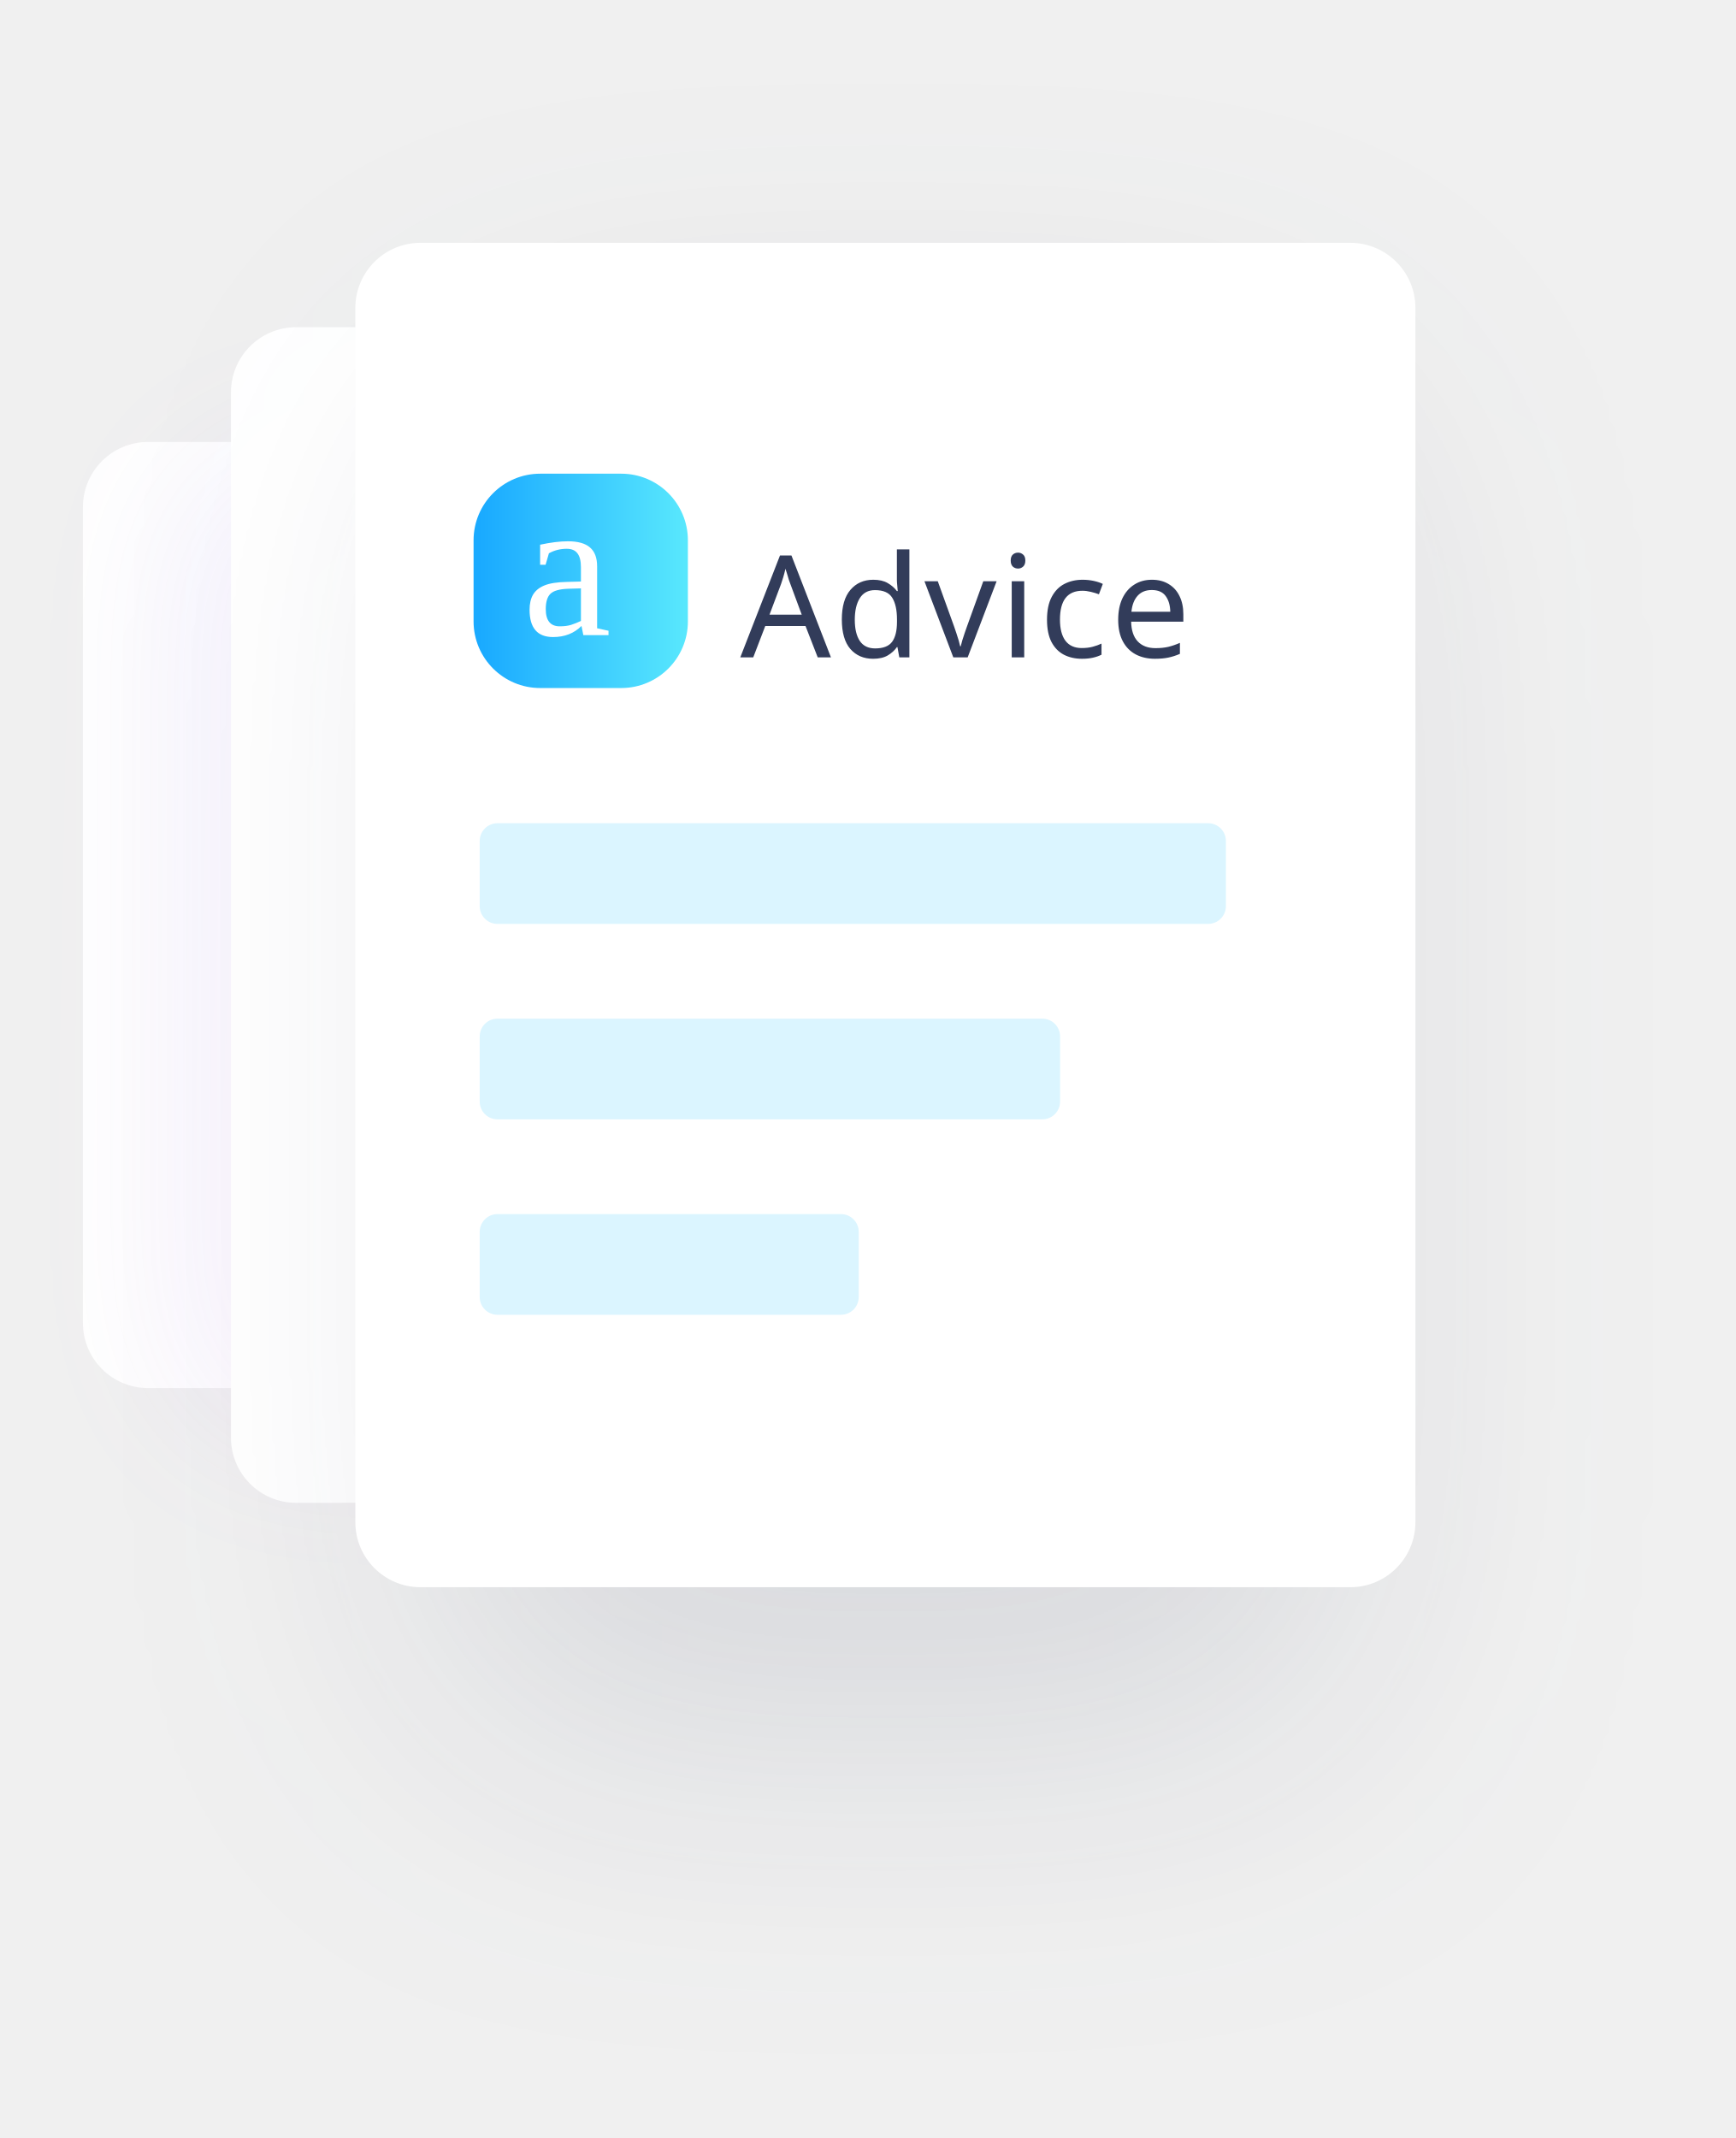
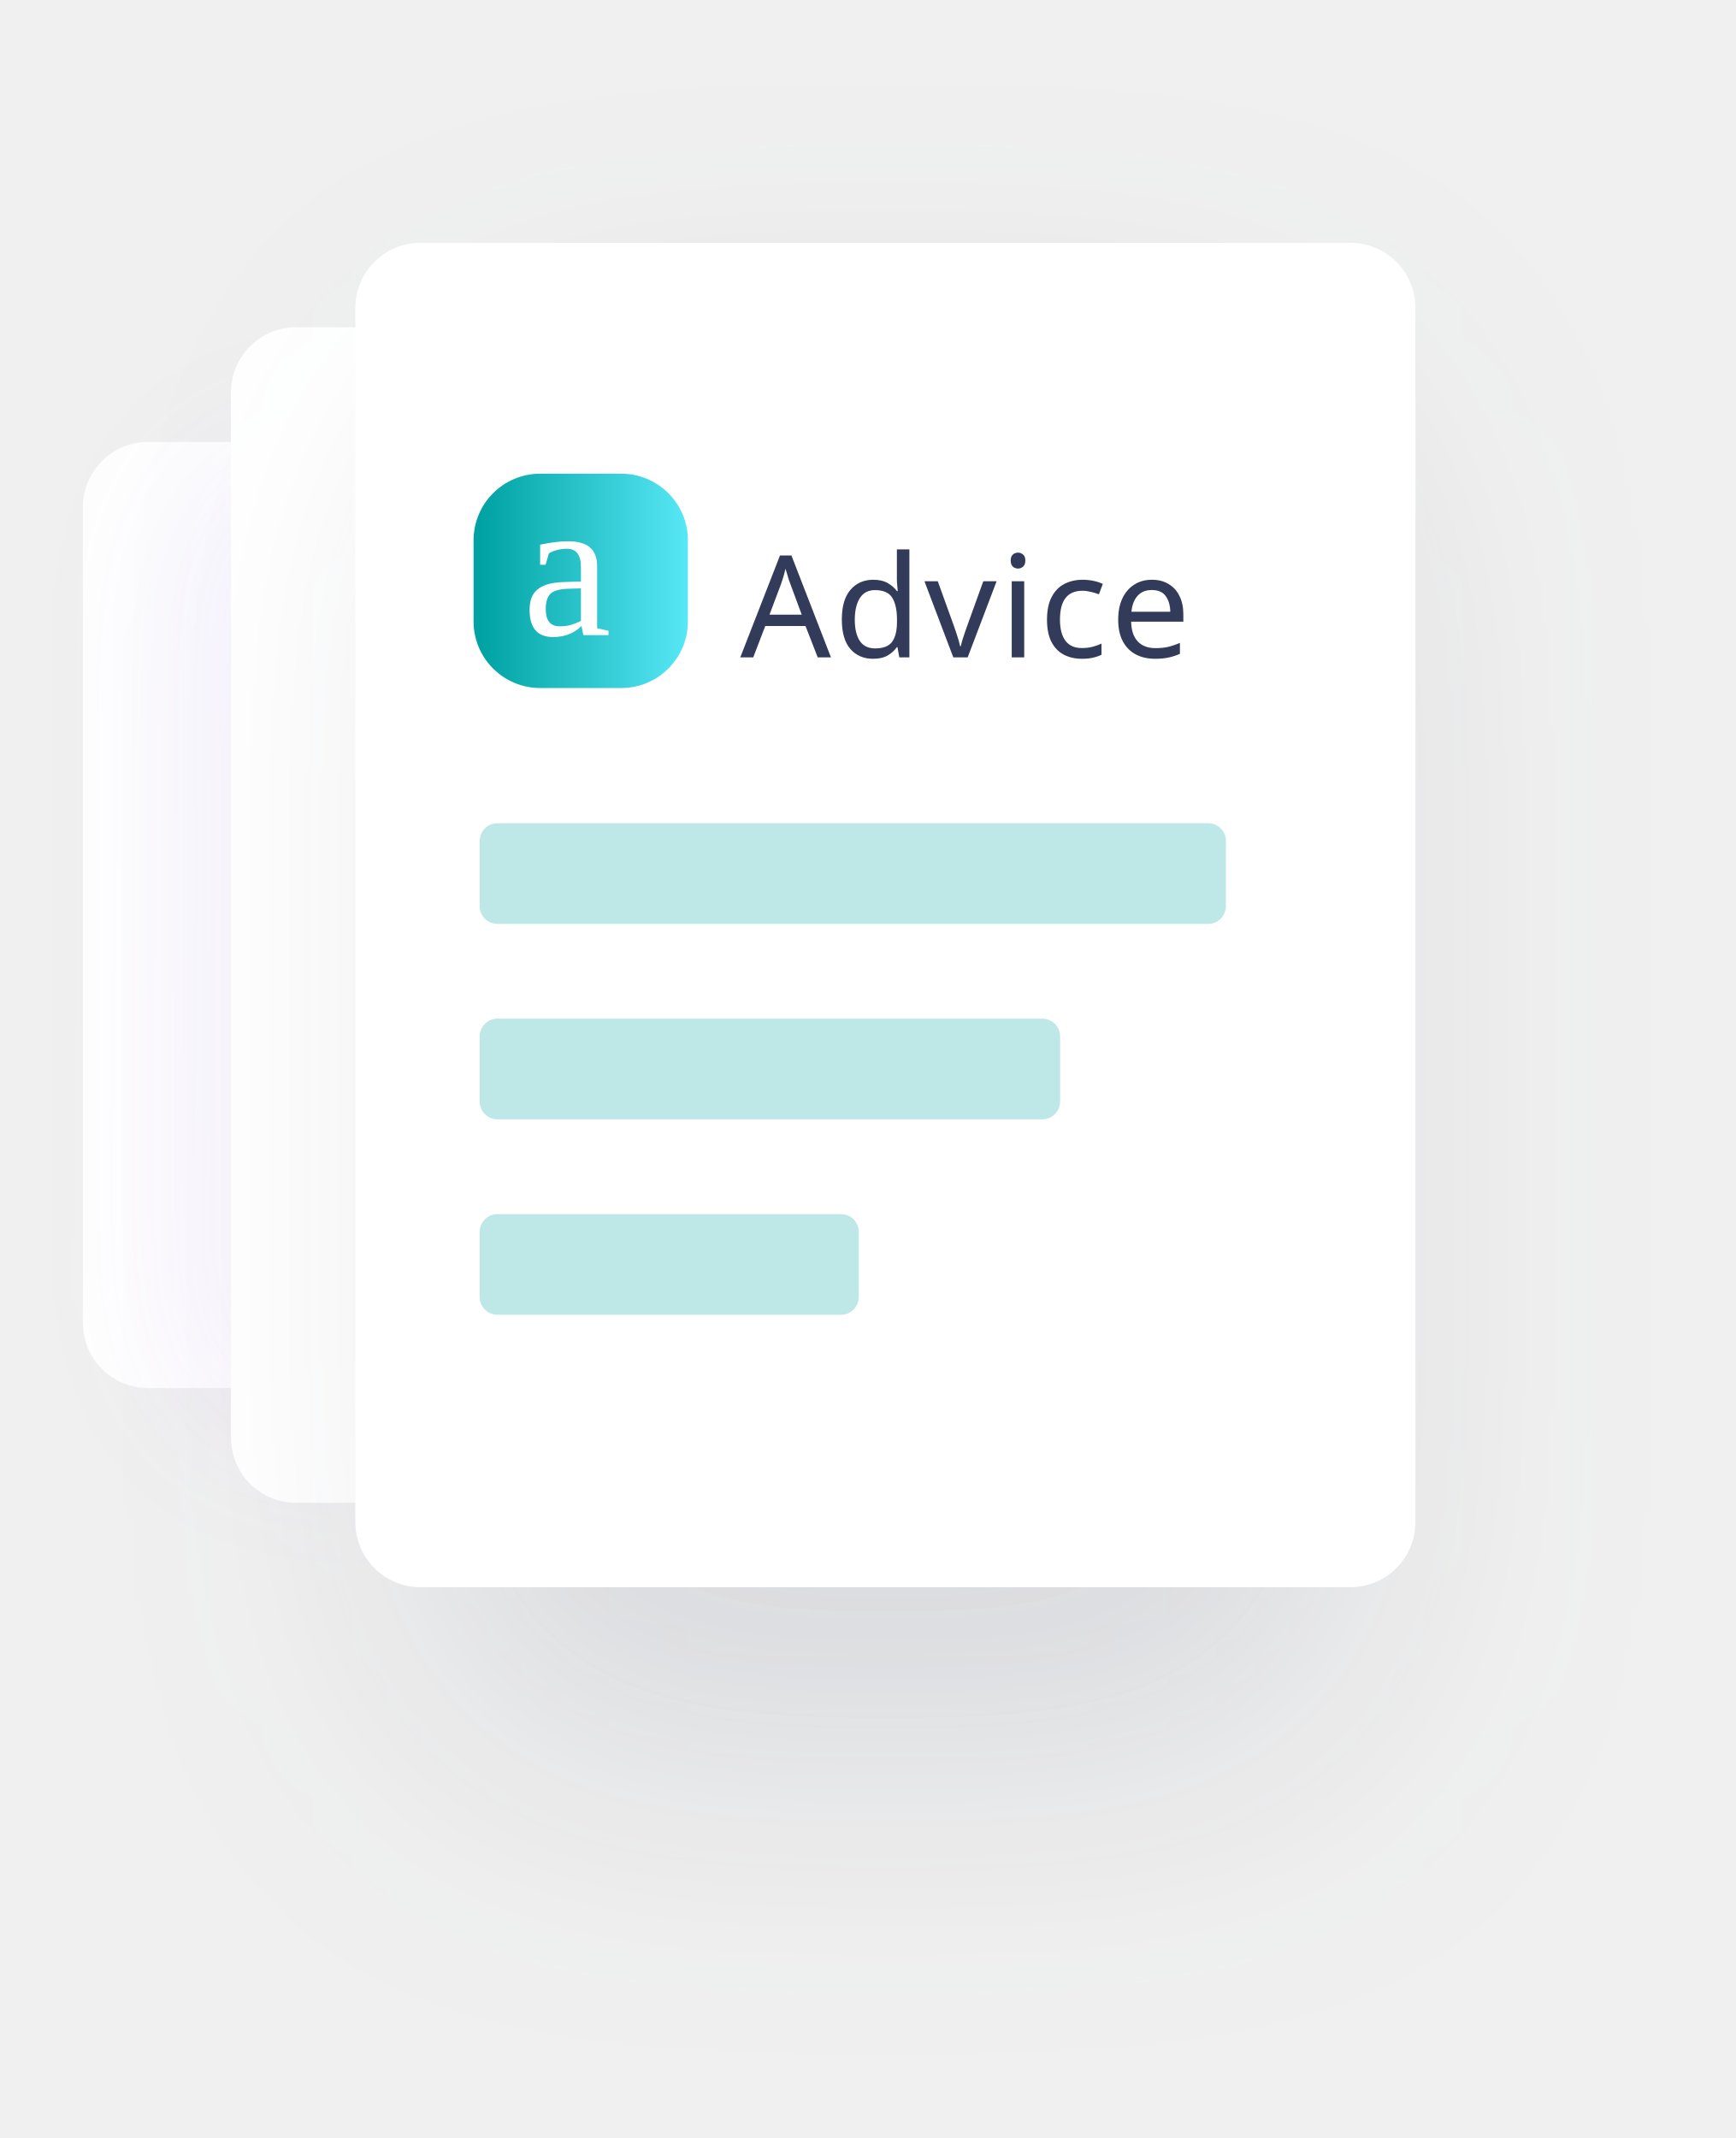
<svg xmlns="http://www.w3.org/2000/svg" width="293px" height="361px" viewBox="0 0 293 361" version="1.1">
  <defs>
    <linearGradient x1="3.115%" y1="2.235%" x2="100%" y2="71.756%" id="linearGradient-1">
      <stop stop-color="#8468F5" offset="0%" />
      <stop stop-color="#EC74E7" offset="100%" />
    </linearGradient>
    <filter x="-26.3%" y="-20.0%" width="152.6%" height="139.9%" filterUnits="objectBoundingBox" id="filter-2">
      <feGaussianBlur stdDeviation="11.25" in="SourceGraphic" />
    </filter>
    <filter x="-52.0%" y="-34.9%" width="204.0%" height="169.9%" filterUnits="objectBoundingBox" id="filter-3">
      <feGaussianBlur stdDeviation="26.44" in="SourceGraphic" />
    </filter>
    <linearGradient x1="3.176%" y1="52.107%" x2="107.779%" y2="52.107%" id="linearGradient-4">
-       <stop stop-color="#1AAAFF" offset="0%" />
+       <stop stop-color="#00A2A2" offset="0%" />
      <stop stop-color="#5EEDFD" offset="100%" />
    </linearGradient>
  </defs>
  <g id="Page-1" stroke="none" stroke-width="1" fill="none" fill-rule="evenodd">
-     <g id="Group-21" transform="translate(14, 41)">
-       <rect id="Rectangle-9-Copy-3" fill="#FFFFFF" opacity="0.927" x="0" y="33.625" width="179" height="159.75" rx="11" />
-       <rect id="Rectangle-9-Copy-4" fill="url(#linearGradient-1)" opacity="0.081" filter="url(#filter-2)" x="14.849" y="34" width="128.214" height="169" rx="24" />
-       <rect id="Rectangle-9-Copy-2" fill="#FFFFFF" x="25" y="14.25" width="179" height="198.5" rx="11" />
-       <rect id="shadow" fill="#323C5A" opacity="0.13" filter="url(#filter-3)" x="59.699" y="26" width="152.515" height="227" rx="24" />
-       <rect id="bg" fill="#FFFFFF" x="46" y="0" width="179" height="227" rx="11" />
-       <g id="Advice-Text-Copy-2" transform="translate(67, 98)" fill="#DBF5FF">
-         <rect id="Rectangle-9" x="0" y="0" width="126" height="17" rx="3" />
-         <rect id="Rectangle-9-Copy-5" x="0" y="33" width="98" height="17" rx="3" />
-         <rect id="Rectangle-9-Copy-6" x="0" y="66" width="64" height="17" rx="3" />
-       </g>
-       <g id="logo" transform="translate(65.96429, 33)">
-         <rect id="Rectangle-3" fill="url(#linearGradient-4)" x="0" y="5.983" width="36.19" height="36.19" rx="11.25" />
-         <text id="a" font-family=".SFNSDisplay, .SF NS Display" font-size="33.75" font-weight="normal" fill="#FFFFFF">
-           <tspan x="8.271" y="33.241">a</tspan>
-         </text>
-         <text id="Advice" font-family="AvenirNext-Regular, Avenir Next" font-size="24" font-weight="normal" letter-spacing="0.5" fill="#323C5A">
-           <tspan x="45.036" y="37">Advice</tspan>
-         </text>
+     <g id="Group-31" transform="translate(14, 41)">
+       <g id="Group-21">
+         <rect id="Rectangle-9-Copy-3" fill="#FFFFFF" opacity="0.927" x="0" y="33.625" width="179" height="159.75" rx="11" />
+         <rect id="Rectangle-9-Copy-4" fill="url(#linearGradient-1)" opacity="0.081" filter="url(#filter-2)" x="14.849" y="34" width="128.214" height="169" rx="24" />
+         <rect id="Rectangle-9-Copy-2" fill="#FFFFFF" x="25" y="14.25" width="179" height="198.5" rx="11" />
+         <rect id="shadow" fill="#323C5A" opacity="0.13" filter="url(#filter-3)" x="59.699" y="26" width="152.515" height="227" rx="24" />
+         <rect id="bg" fill="#FFFFFF" x="46" y="0" width="179" height="227" rx="11" />
+         <g id="Advice-Text-Copy-2" transform="translate(67, 98)" fill="#00A2A2" fill-opacity="0.256">
+           <rect id="Rectangle-9" x="0" y="0" width="126" height="17" rx="3" />
+           <rect id="Rectangle-9-Copy-5" x="0" y="33" width="98" height="17" rx="3" />
+           <rect id="Rectangle-9-Copy-6" x="0" y="66" width="64" height="17" rx="3" />
+         </g>
+         <g id="logo" transform="translate(65.96429, 33)">
+           <rect id="Rectangle-3" fill="url(#linearGradient-4)" x="0" y="5.983" width="36.19" height="36.19" rx="11.25" />
+           <text id="a" font-family=".SFNSDisplay, .SF NS Display" font-size="33.75" font-weight="normal" fill="#FFFFFF">
+             <tspan x="8.271" y="33.241">a</tspan>
+           </text>
+           <text id="Advice" font-family="AvenirNext-Regular, Avenir Next" font-size="24" font-weight="normal" letter-spacing="0.5" fill="#323C5A">
+             <tspan x="45.036" y="37">Advice</tspan>
+           </text>
+         </g>
      </g>
    </g>
  </g>
</svg>
